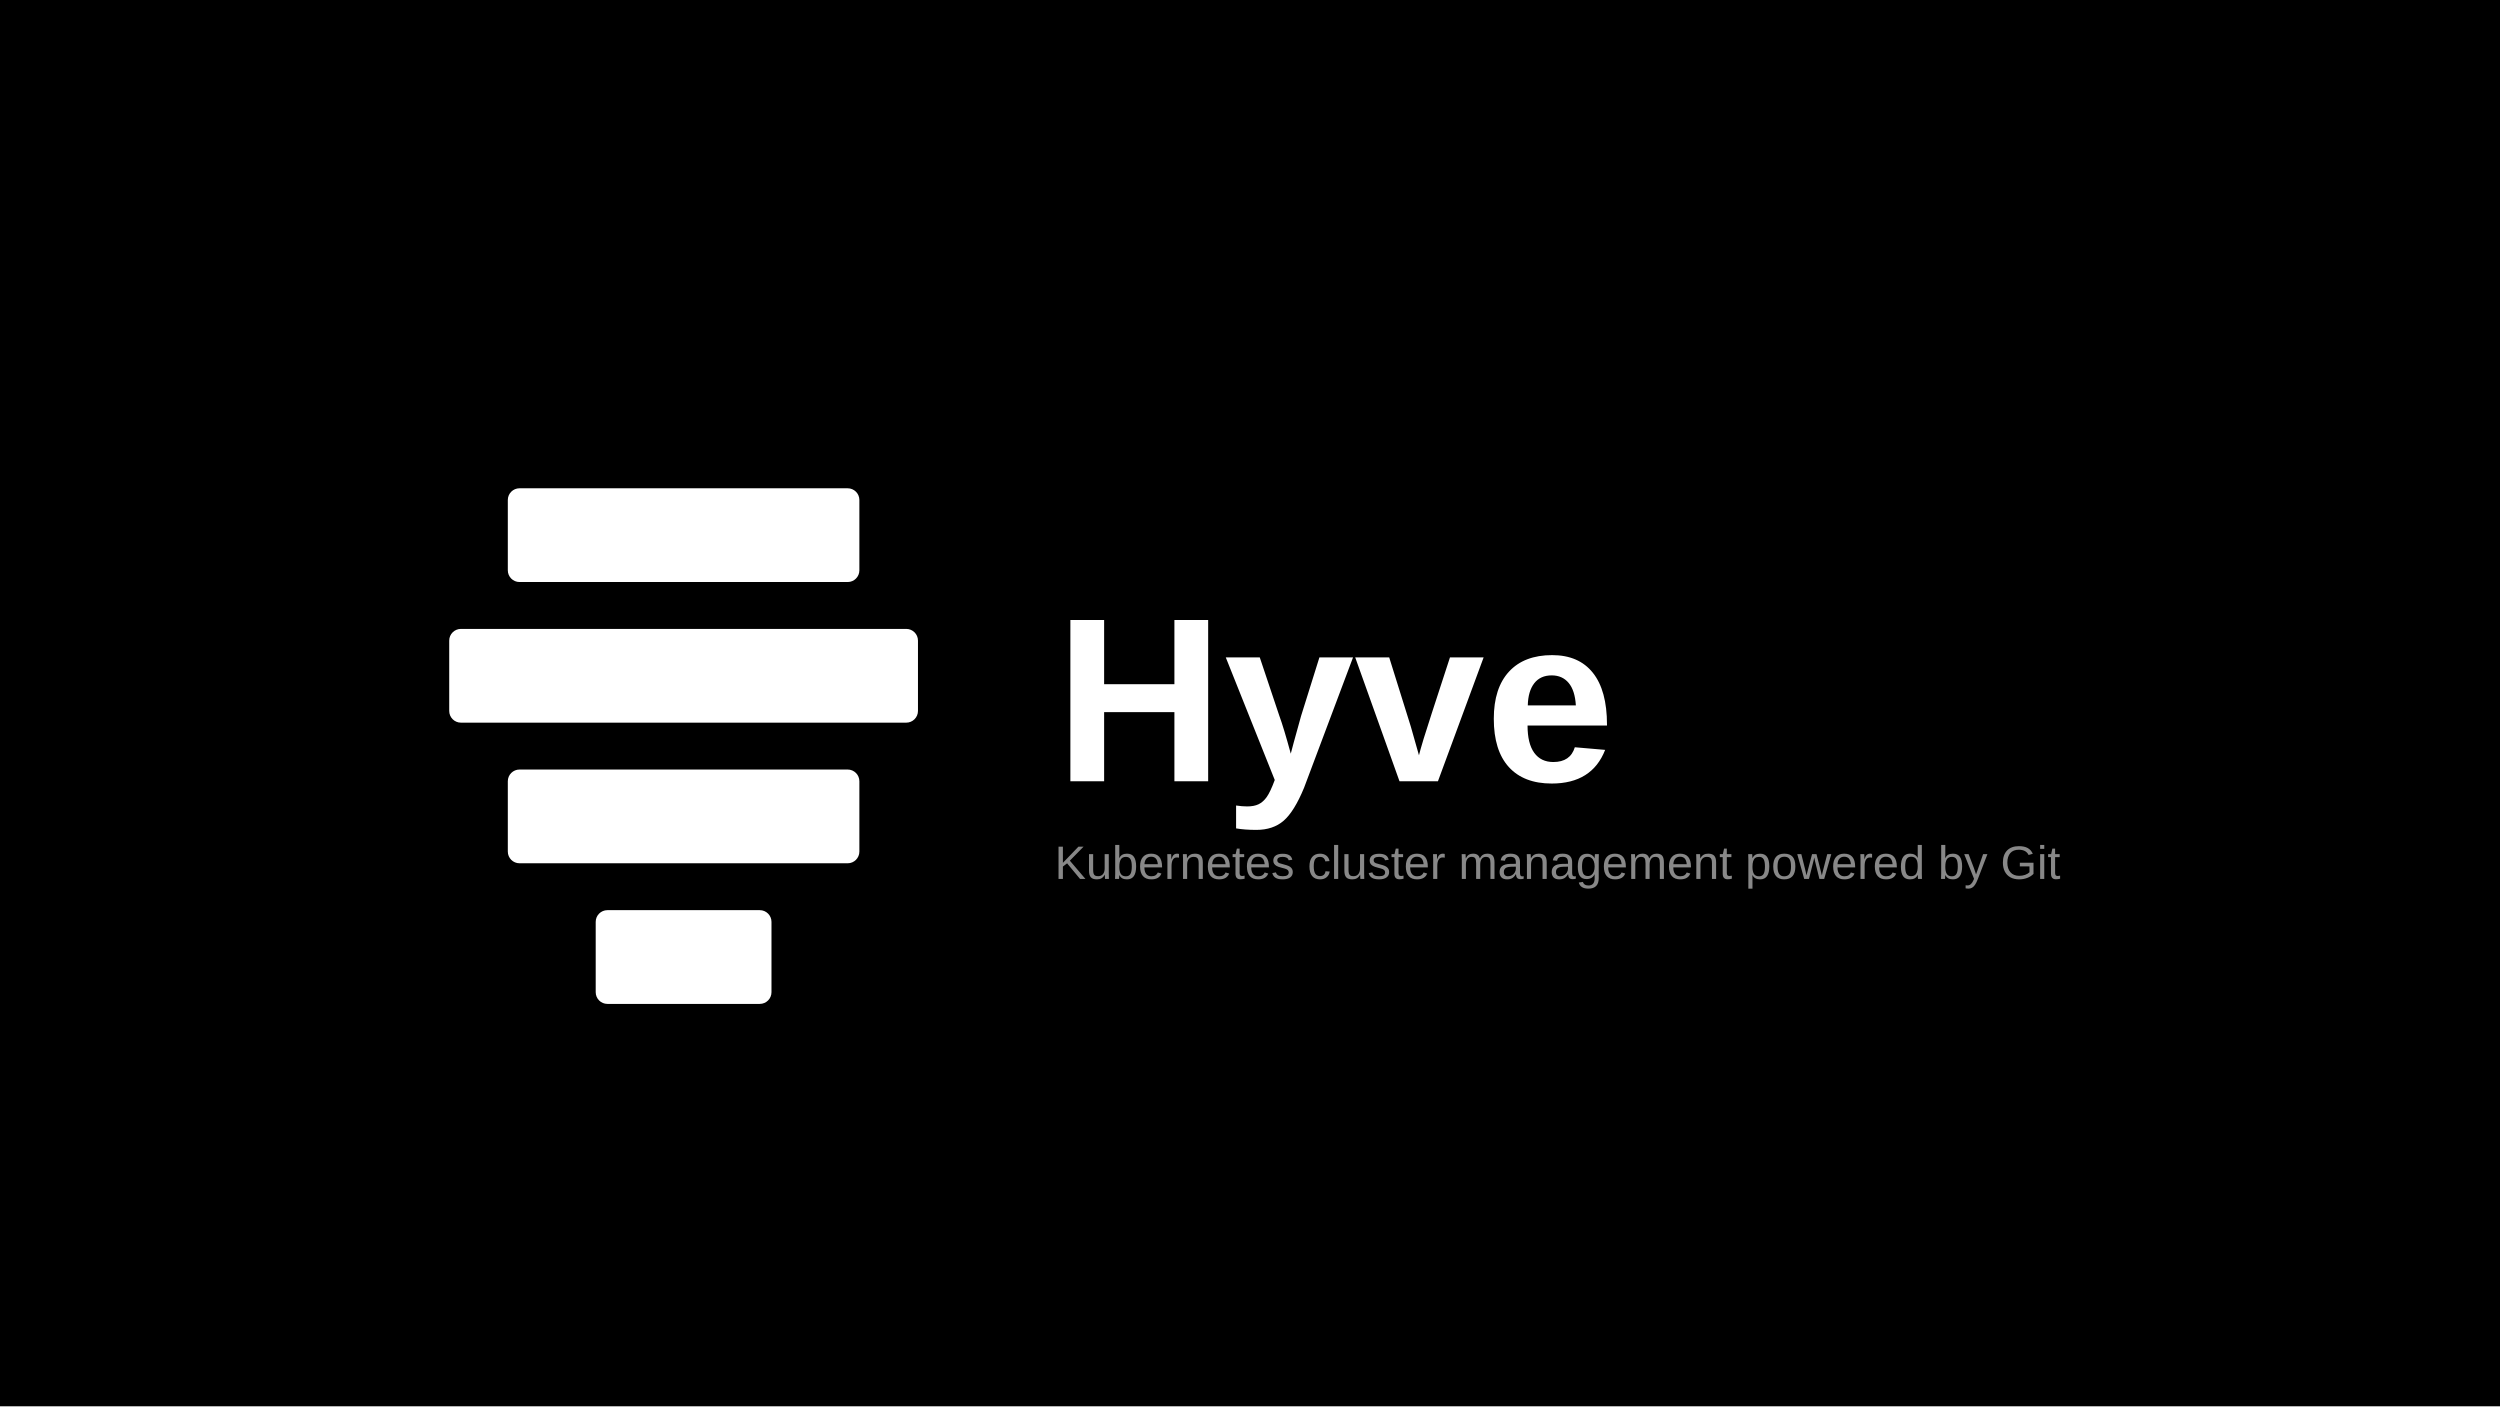
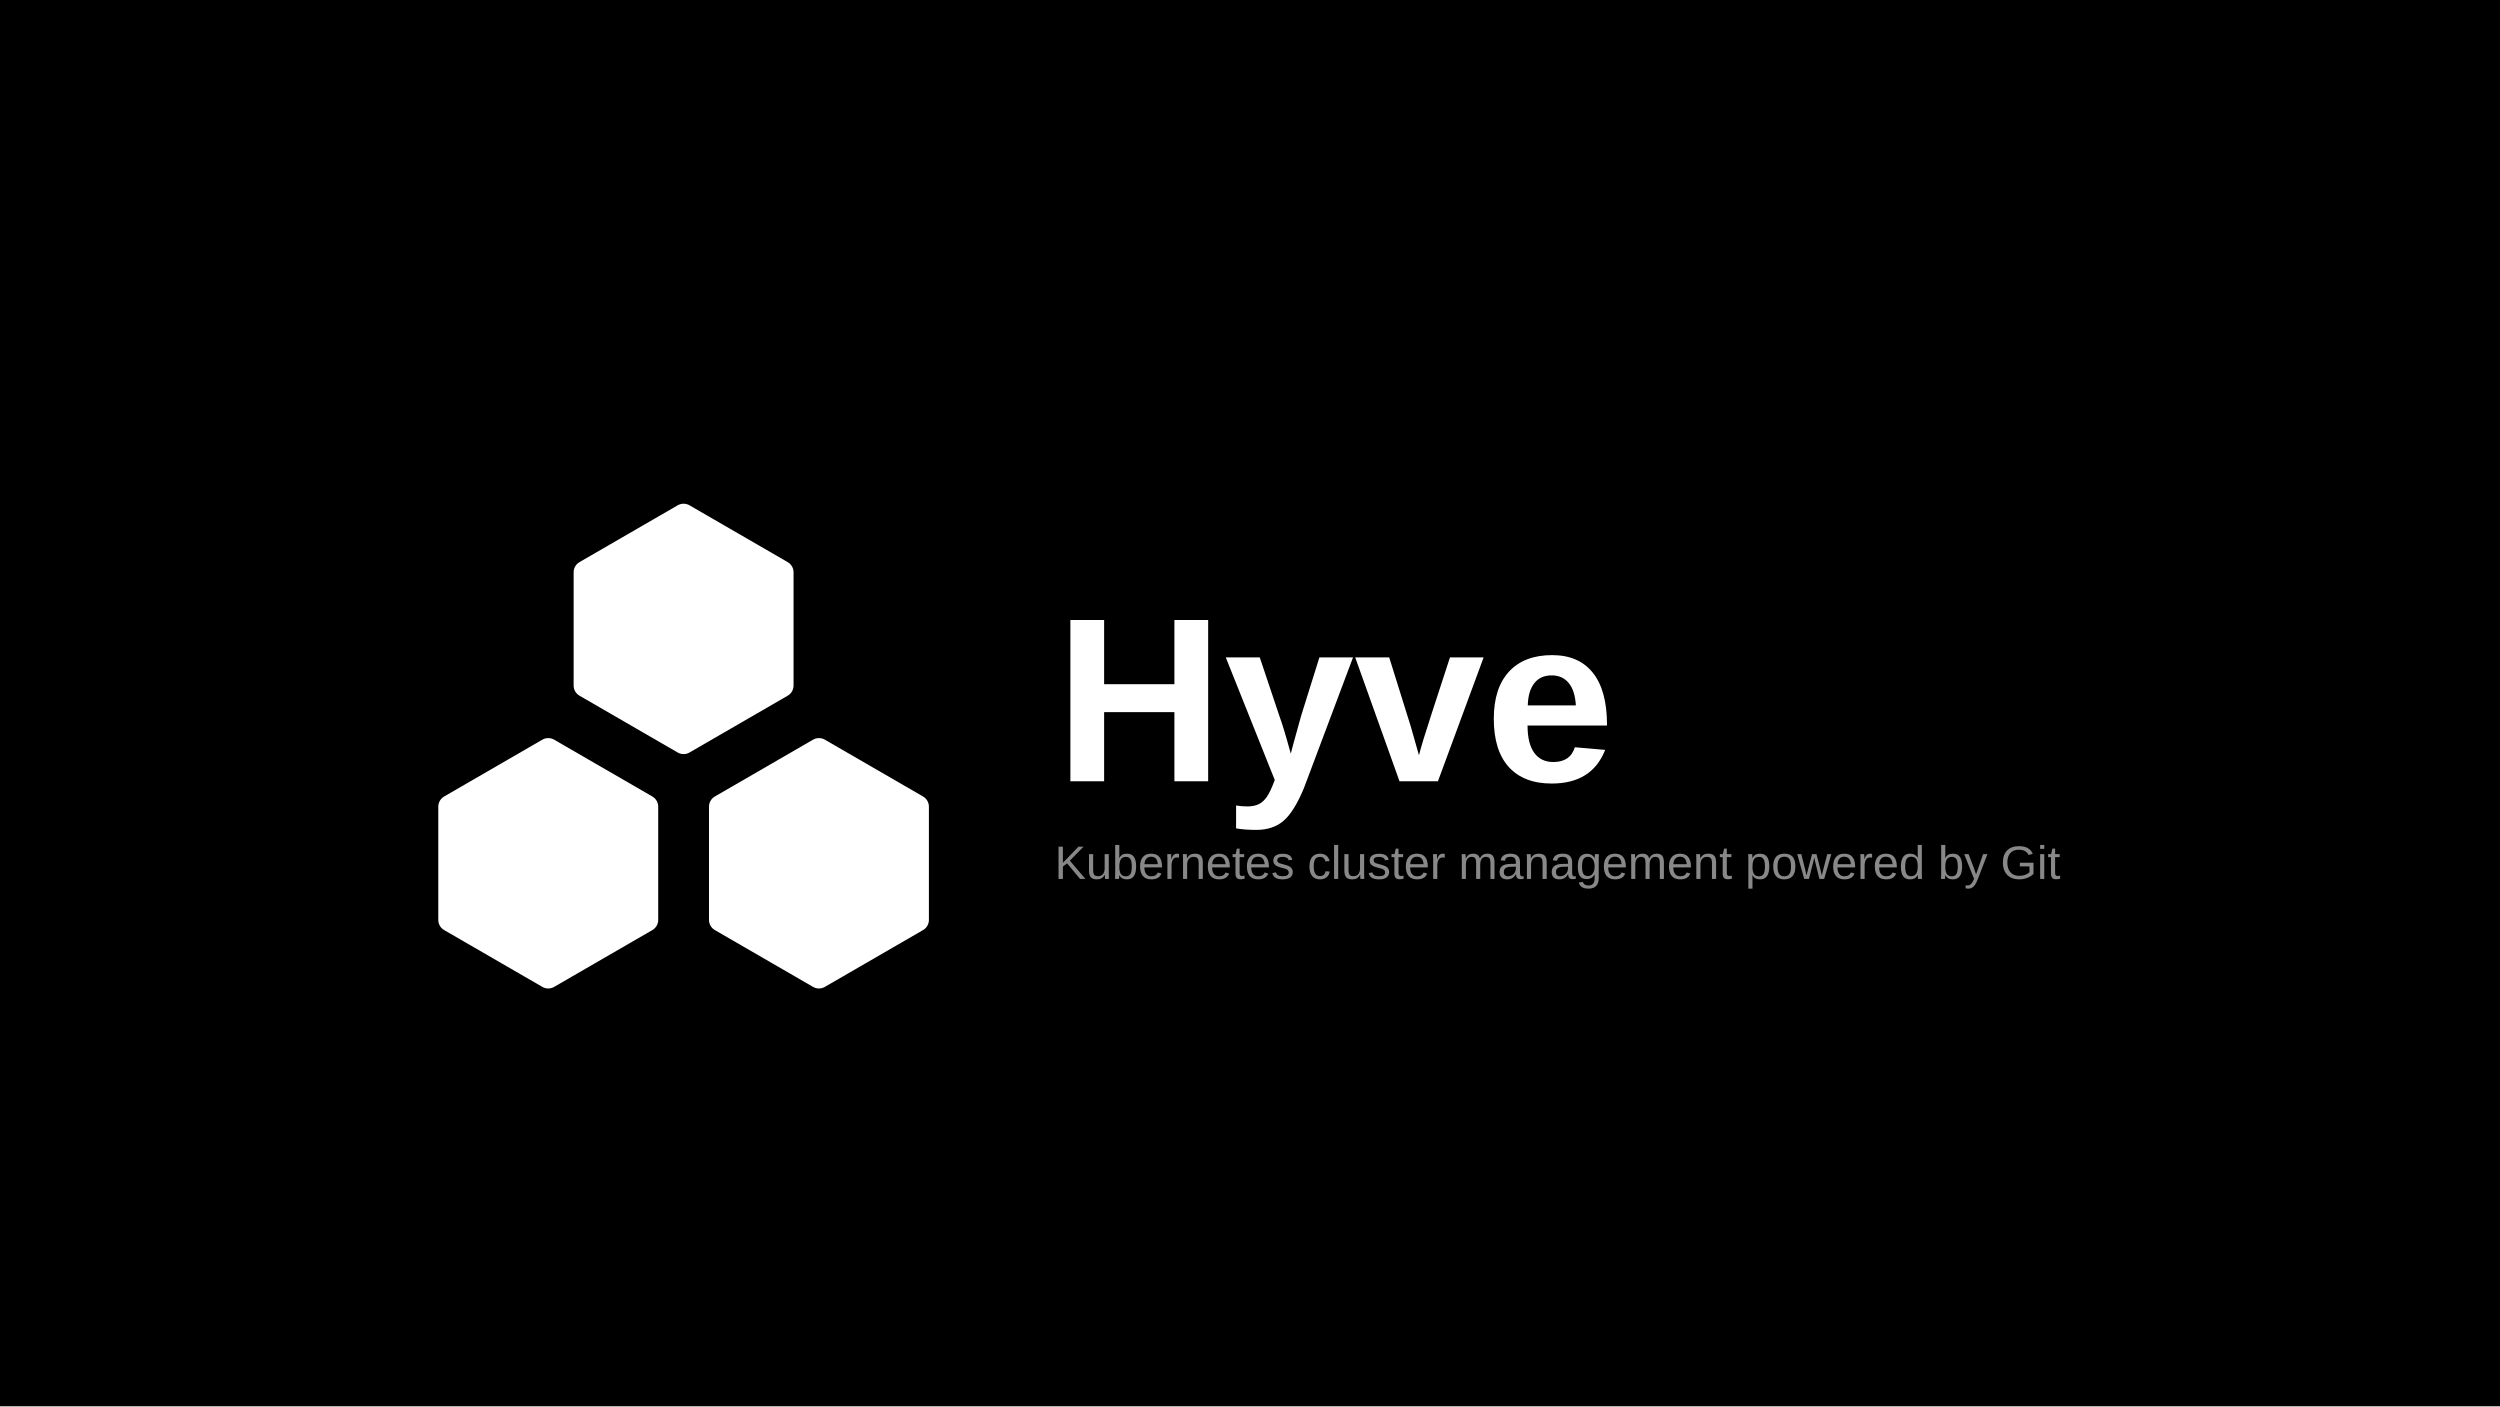
<svg xmlns="http://www.w3.org/2000/svg" width="1280" height="720" viewBox="0 0 1280 720">
  <rect width="1280" height="720" fill="#000000" />
-   <g transform="translate(200, 250) scale(3)">
-     <rect x="20" y="0" width="60" height="16" fill="#ffffff" rx="2" />
-     <rect x="10" y="24" width="80" height="16" fill="#ffffff" rx="2" />
-     <rect x="20" y="48" width="60" height="16" fill="#ffffff" rx="2" />
-     <rect x="35" y="72" width="30" height="16" fill="#ffffff" rx="2" />
-   </g>
+   <polygon points="350.0,263.9 400.3,293.0 400.3,351.0 350.0,380.1 299.7,351.0 299.7,293.0" fill="#ffffff" stroke="#ffffff" stroke-width="12" stroke-linejoin="round" />
+   <polygon points="280.7,383.9 331.0,413.0 331.0,471.0 280.7,500.1 230.4,471.0 230.4,413.0" fill="#ffffff" stroke="#ffffff" stroke-width="12" stroke-linejoin="round" />
+   <polygon points="419.3,383.9 469.6,413.0 469.6,471.0 419.3,500.1 369.0,471.0 369.0,413.0" fill="#ffffff" stroke="#ffffff" stroke-width="12" stroke-linejoin="round" />
  <text x="540" y="400" font-family="Arial, sans-serif" font-size="120" font-weight="bold" fill="#ffffff">Hyve</text>
  <text x="540" y="450" font-family="Arial, sans-serif" font-size="24" fill="#888888">Kubernetes cluster management powered by Git</text>
</svg>
